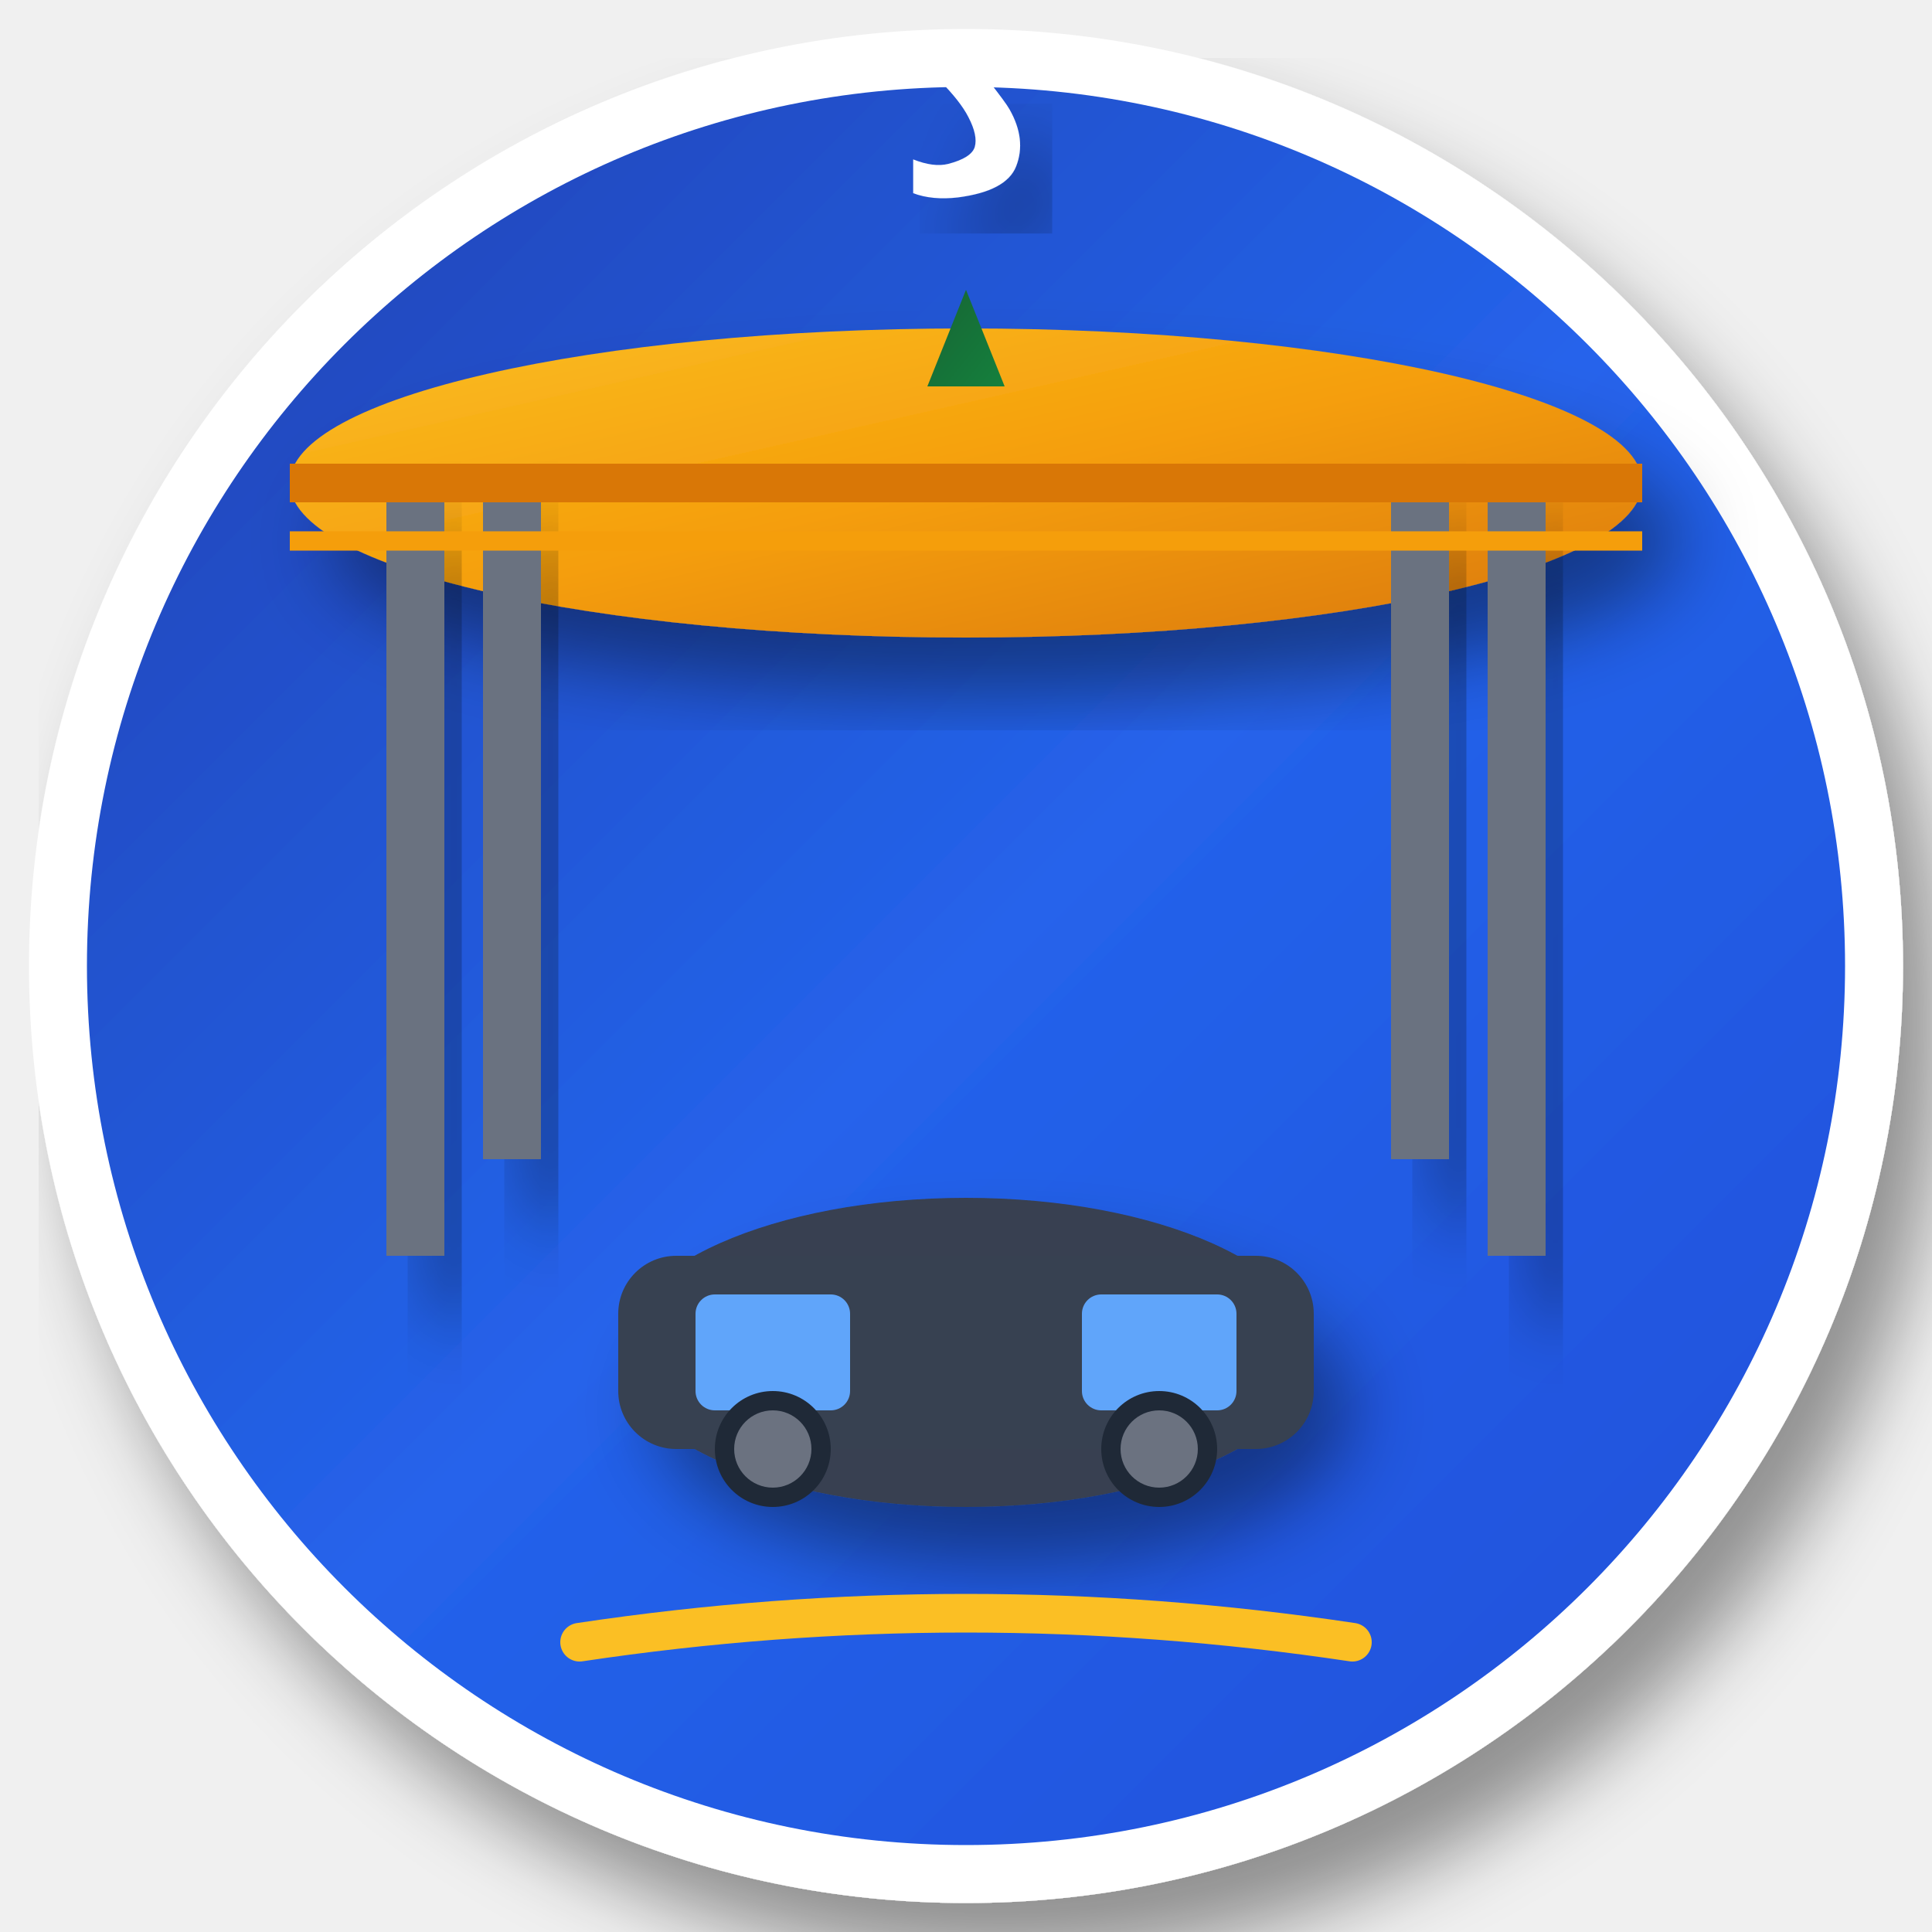
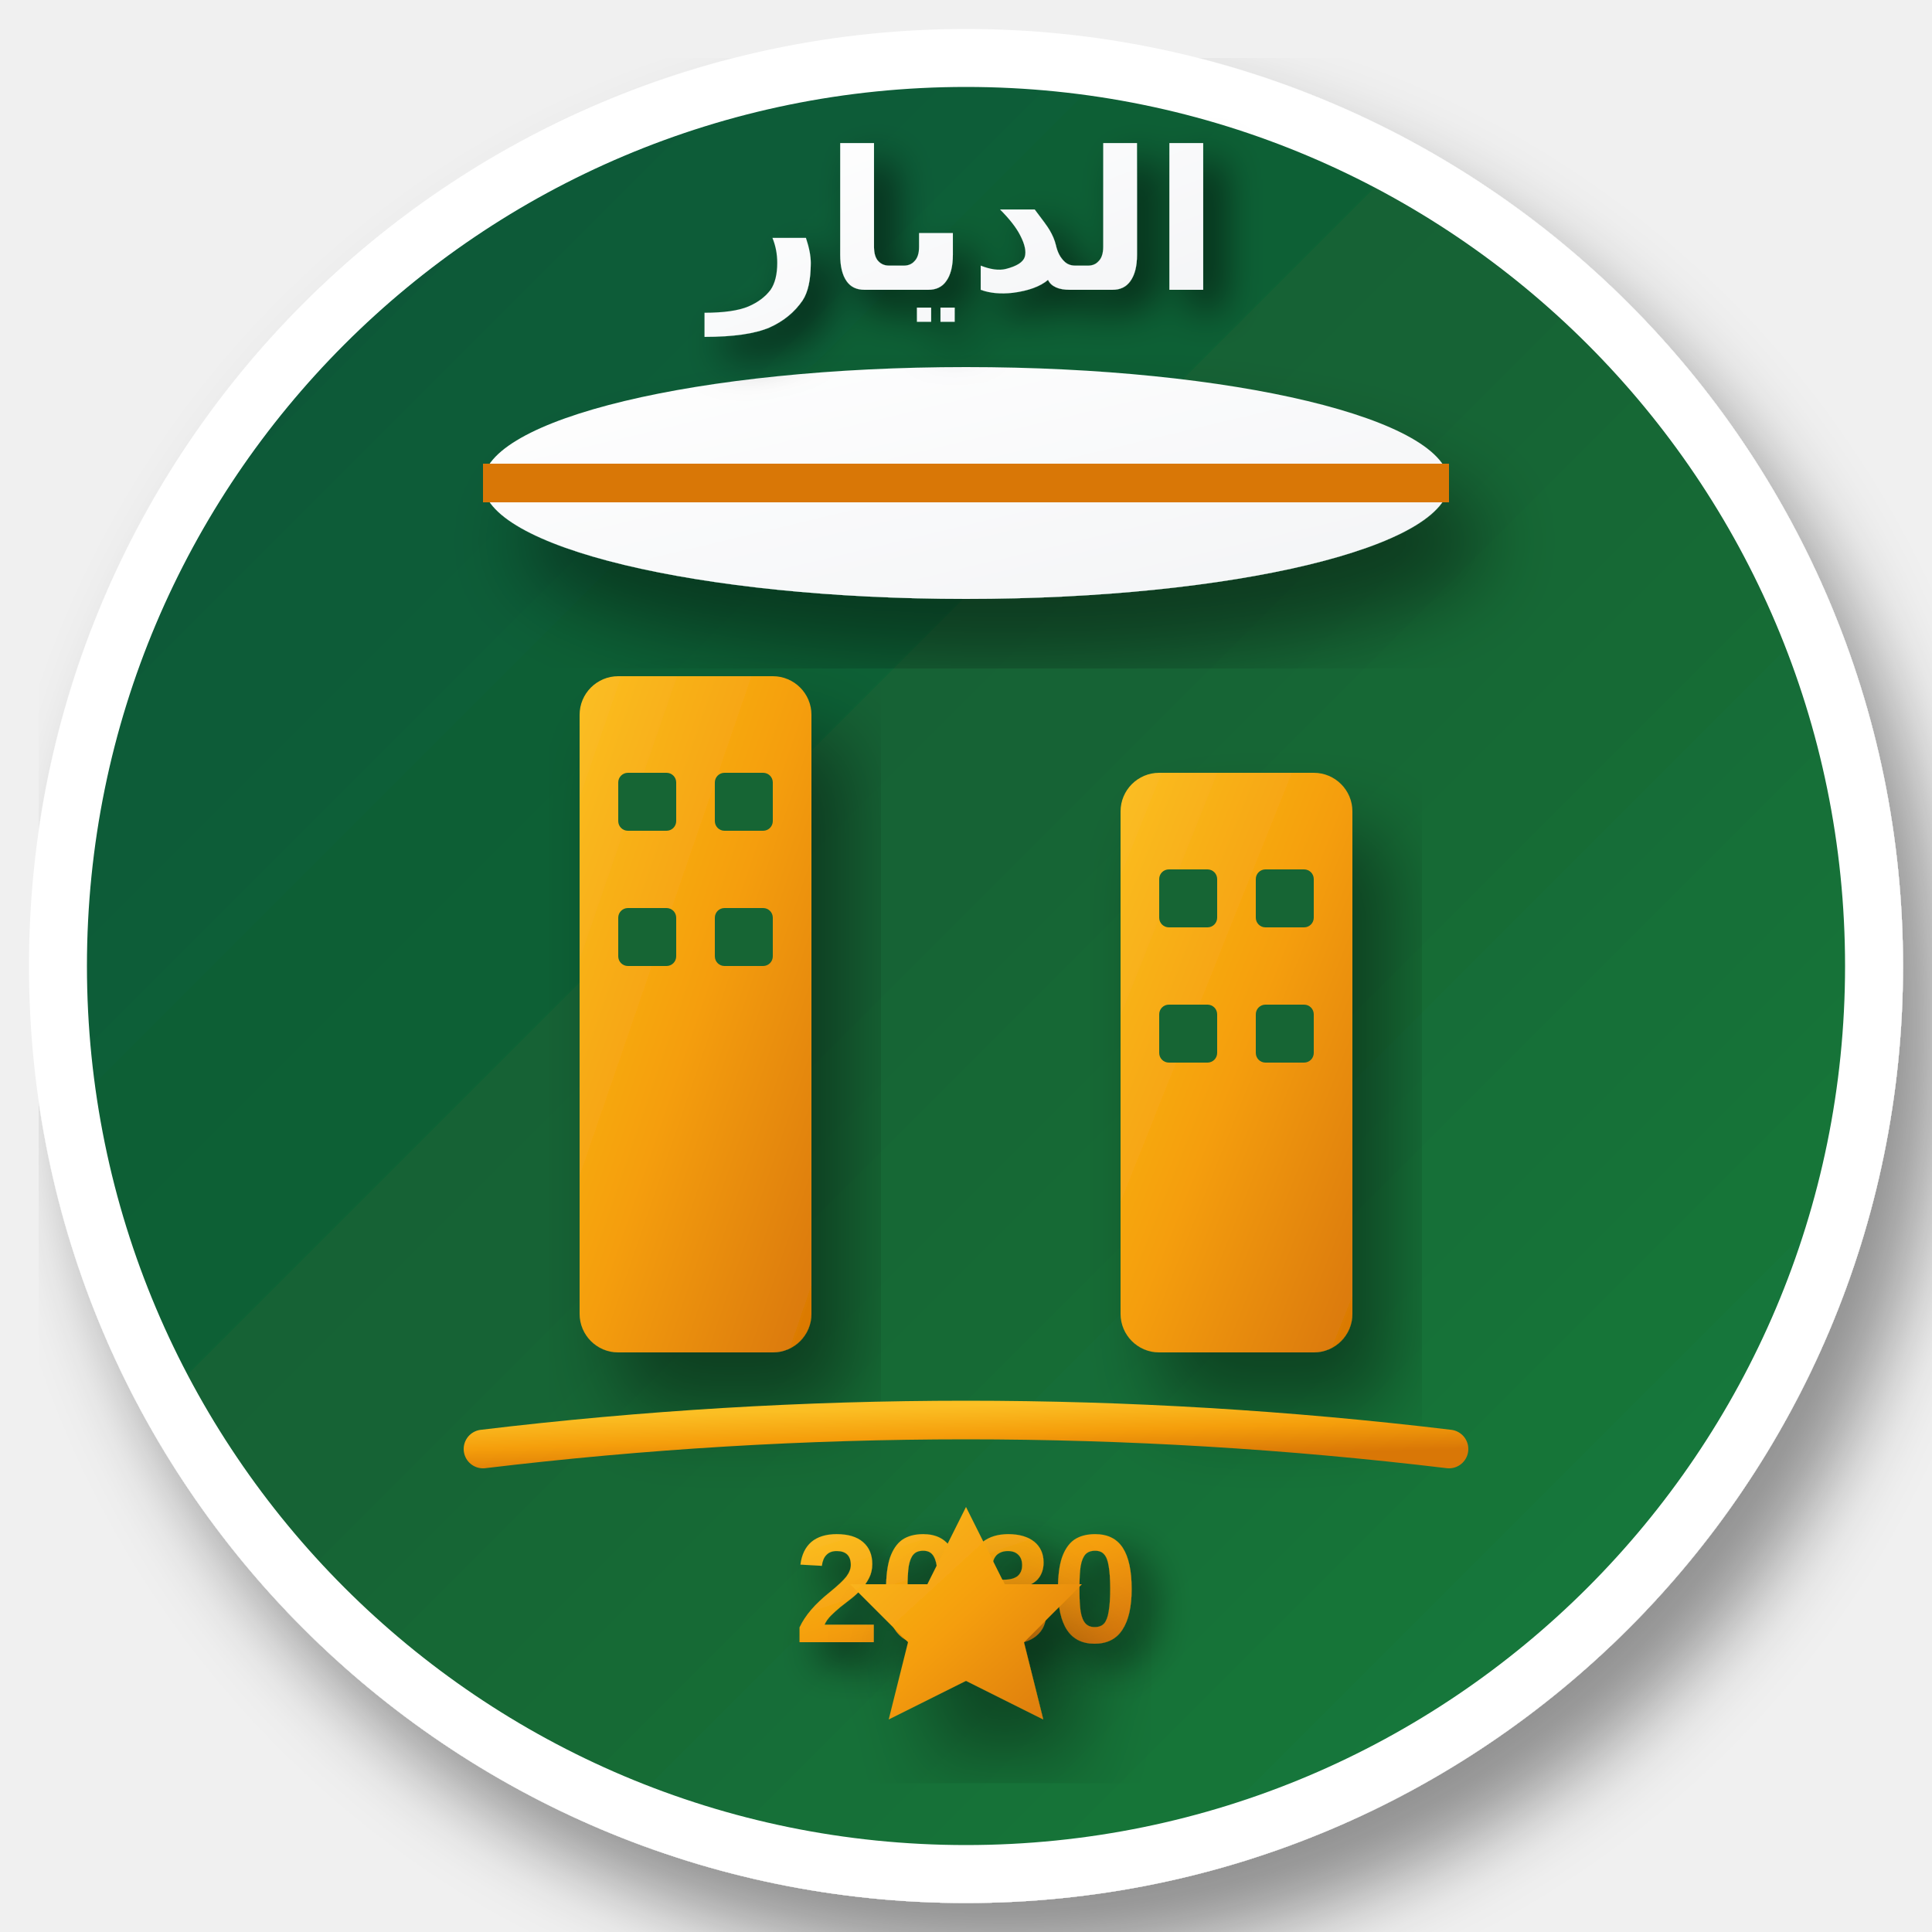
<svg xmlns="http://www.w3.org/2000/svg" viewBox="0 0 100 100" width="100" height="100">
  <defs>
-     <linearGradient id="backgroundGradient" x1="0%" y1="0%" x2="100%" y2="100%">
-       <stop offset="0%" style="stop-color:#1e40af;stop-opacity:1" />
-       <stop offset="50%" style="stop-color:#2563eb;stop-opacity:1" />
-       <stop offset="100%" style="stop-color:#1d4ed8;stop-opacity:1" />
+     <linearGradient id="saudiGreen" x1="0%" y1="0%" x2="100%" y2="100%">
+       <stop offset="0%" style="stop-color:#00543a;stop-opacity:1" />
+       <stop offset="50%" style="stop-color:#166534;stop-opacity:1" />
+       <stop offset="100%" style="stop-color:#15803d;stop-opacity:1" />
    </linearGradient>
-     <linearGradient id="canopyGradient" x1="0%" y1="0%" x2="100%" y2="100%">
+     <linearGradient id="goldGradient" x1="0%" y1="0%" x2="100%" y2="100%">
      <stop offset="0%" style="stop-color:#fbbf24;stop-opacity:1" />
      <stop offset="50%" style="stop-color:#f59e0b;stop-opacity:1" />
      <stop offset="100%" style="stop-color:#d97706;stop-opacity:1" />
    </linearGradient>
-     <linearGradient id="saudiGreen" x1="0%" y1="0%" x2="100%" y2="100%">
-       <stop offset="0%" style="stop-color:#166534;stop-opacity:1" />
-       <stop offset="100%" style="stop-color:#15803d;stop-opacity:1" />
+     <linearGradient id="whiteGradient" x1="0%" y1="0%" x2="100%" y2="100%">
+       <stop offset="0%" style="stop-color:#ffffff;stop-opacity:1" />
+       <stop offset="100%" style="stop-color:#f3f4f6;stop-opacity:1" />
    </linearGradient>
    <filter id="shadow" x="-30%" y="-30%" width="160%" height="160%">
      <feDropShadow dx="2" dy="3" stdDeviation="2" flood-color="#000000" flood-opacity="0.4" />
    </filter>
+     <filter id="textShadow" x="-50%" y="-50%" width="200%" height="200%">
+       <feDropShadow dx="1" dy="1" stdDeviation="1" flood-color="#000000" flood-opacity="0.6" />
+     </filter>
  </defs>
-   <circle cx="50" cy="50" r="47" fill="url(#backgroundGradient)" stroke="#ffffff" stroke-width="3" filter="url(#shadow)" />
-   <ellipse cx="50" cy="25" rx="35" ry="8" fill="url(#canopyGradient)" filter="url(#shadow)" />
-   <rect x="20" y="25" width="3" height="40" fill="#6b7280" filter="url(#shadow)" />
-   <rect x="77" y="25" width="3" height="40" fill="#6b7280" filter="url(#shadow)" />
-   <rect x="25" y="25" width="3" height="35" fill="#6b7280" filter="url(#shadow)" />
-   <rect x="72" y="25" width="3" height="35" fill="#6b7280" filter="url(#shadow)" />
-   <ellipse cx="50" cy="70" rx="18" ry="8" fill="#374151" filter="url(#shadow)" />
-   <rect x="32" y="65" width="36" height="10" fill="#374151" rx="3" ry="3" />
-   <rect x="36" y="67" width="8" height="6" fill="#60a5fa" rx="1" />
-   <rect x="56" y="67" width="8" height="6" fill="#60a5fa" rx="1" />
-   <circle cx="40" cy="75" r="3" fill="#1f2937" />
-   <circle cx="60" cy="75" r="3" fill="#1f2937" />
-   <circle cx="40" cy="75" r="2" fill="#6b7280" />
-   <circle cx="60" cy="75" r="2" fill="#6b7280" />
-   <line x1="15" y1="25" x2="85" y2="25" stroke="#d97706" stroke-width="2" />
-   <line x1="15" y1="28" x2="85" y2="28" stroke="#f59e0b" stroke-width="1" />
-   <polygon points="50,15 48,20 52,20" fill="url(#saudiGreen)" />
-   <text x="50" y="10" font-family="Arial, sans-serif" font-size="14" font-weight="bold" text-anchor="middle" fill="#ffffff" filter="url(#shadow)">د</text>
-   <path d="M 30 85 Q 50 82 70 85" stroke="#fbbf24" stroke-width="2" fill="none" stroke-linecap="round" />
+   <circle cx="50" cy="50" r="47" fill="url(#saudiGreen)" stroke="#ffffff" stroke-width="3" filter="url(#shadow)" />
+   <rect x="30" y="35" width="12" height="35" fill="url(#goldGradient)" rx="2" filter="url(#shadow)" />
+   <rect x="58" y="40" width="12" height="30" fill="url(#goldGradient)" rx="2" filter="url(#shadow)" />
+   <ellipse cx="50" cy="25" rx="25" ry="6" fill="url(#whiteGradient)" filter="url(#shadow)" />
+   <line x1="25" y1="25" x2="75" y2="25" stroke="#d97706" stroke-width="2" />
+   <rect x="32" y="40" width="3" height="3" fill="#166534" rx="0.5" />
+   <rect x="37" y="40" width="3" height="3" fill="#166534" rx="0.5" />
+   <rect x="32" y="47" width="3" height="3" fill="#166534" rx="0.5" />
+   <rect x="37" y="47" width="3" height="3" fill="#166534" rx="0.5" />
+   <rect x="60" y="45" width="3" height="3" fill="#166534" rx="0.5" />
+   <rect x="65" y="45" width="3" height="3" fill="#166534" rx="0.5" />
+   <rect x="60" y="52" width="3" height="3" fill="#166534" rx="0.5" />
+   <rect x="65" y="52" width="3" height="3" fill="#166534" rx="0.5" />
+   <text x="50" y="15" font-family="Arial, sans-serif" font-size="10" font-weight="bold" text-anchor="middle" fill="url(#whiteGradient)" filter="url(#textShadow)">الديار</text>
+   <text x="50" y="85" font-family="Arial, sans-serif" font-size="8" font-weight="bold" text-anchor="middle" fill="url(#goldGradient)" filter="url(#textShadow)">2030</text>
+   <path d="M 25 75 Q 50 72 75 75" stroke="url(#goldGradient)" stroke-width="2" fill="none" stroke-linecap="round" />
+   <polygon points="50,78 48,82 44,82 47,85 46,89 50,87 54,89 53,85 56,82 52,82" fill="url(#goldGradient)" filter="url(#shadow)" />
</svg>
